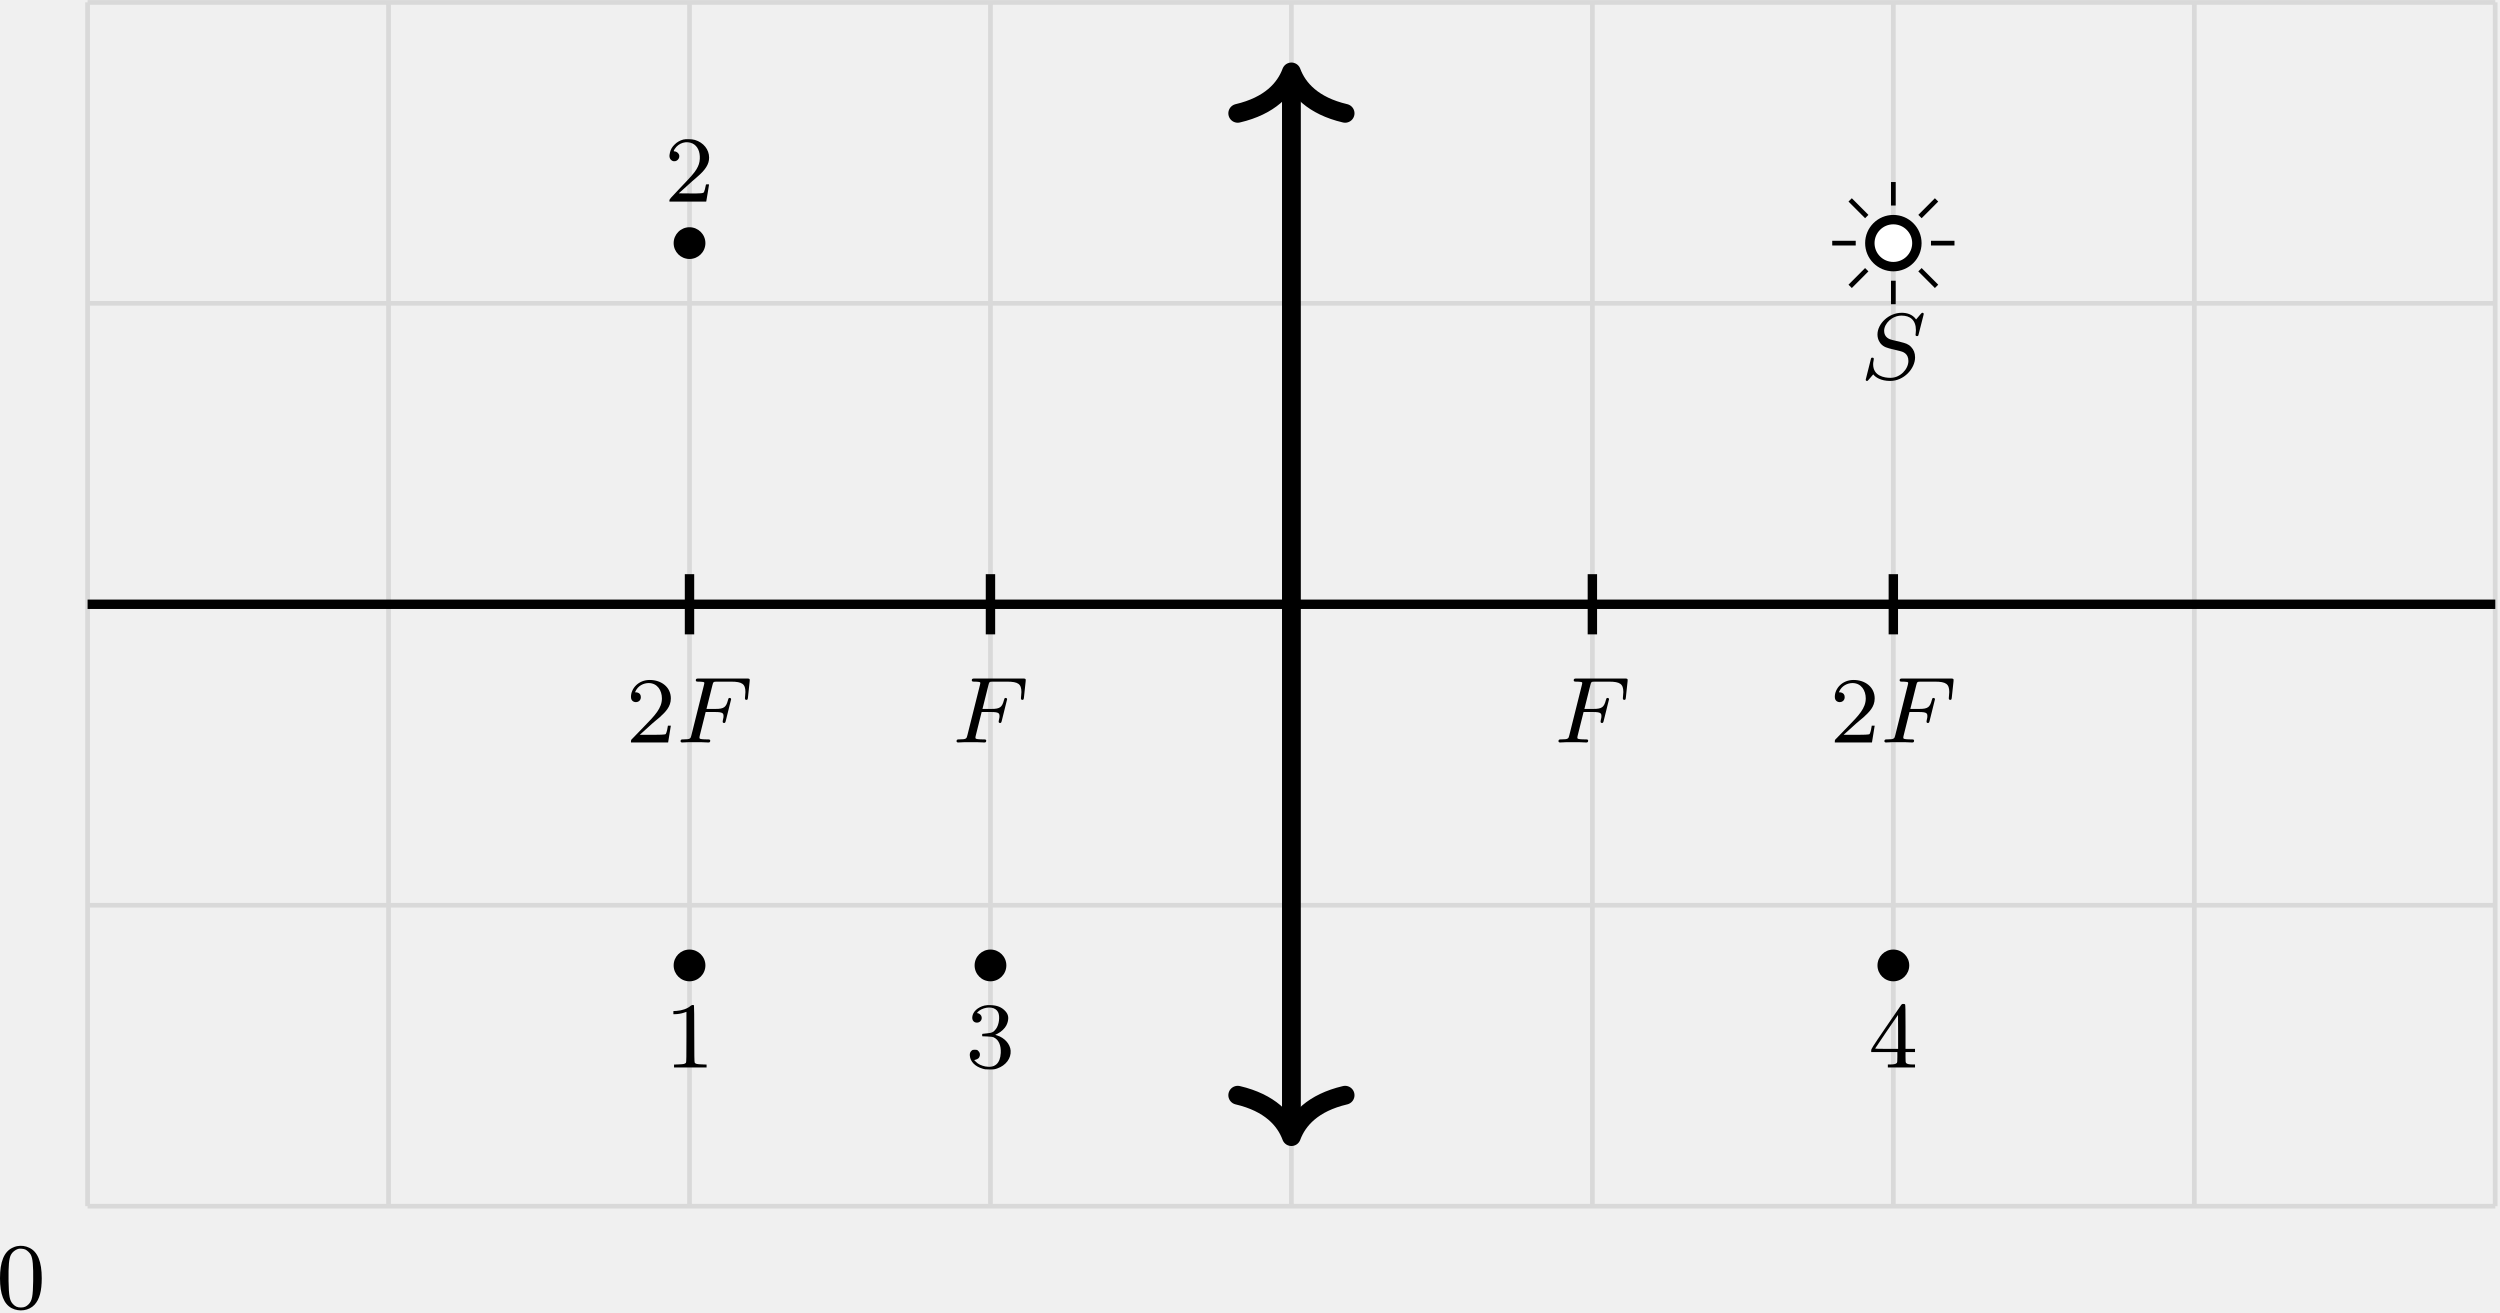
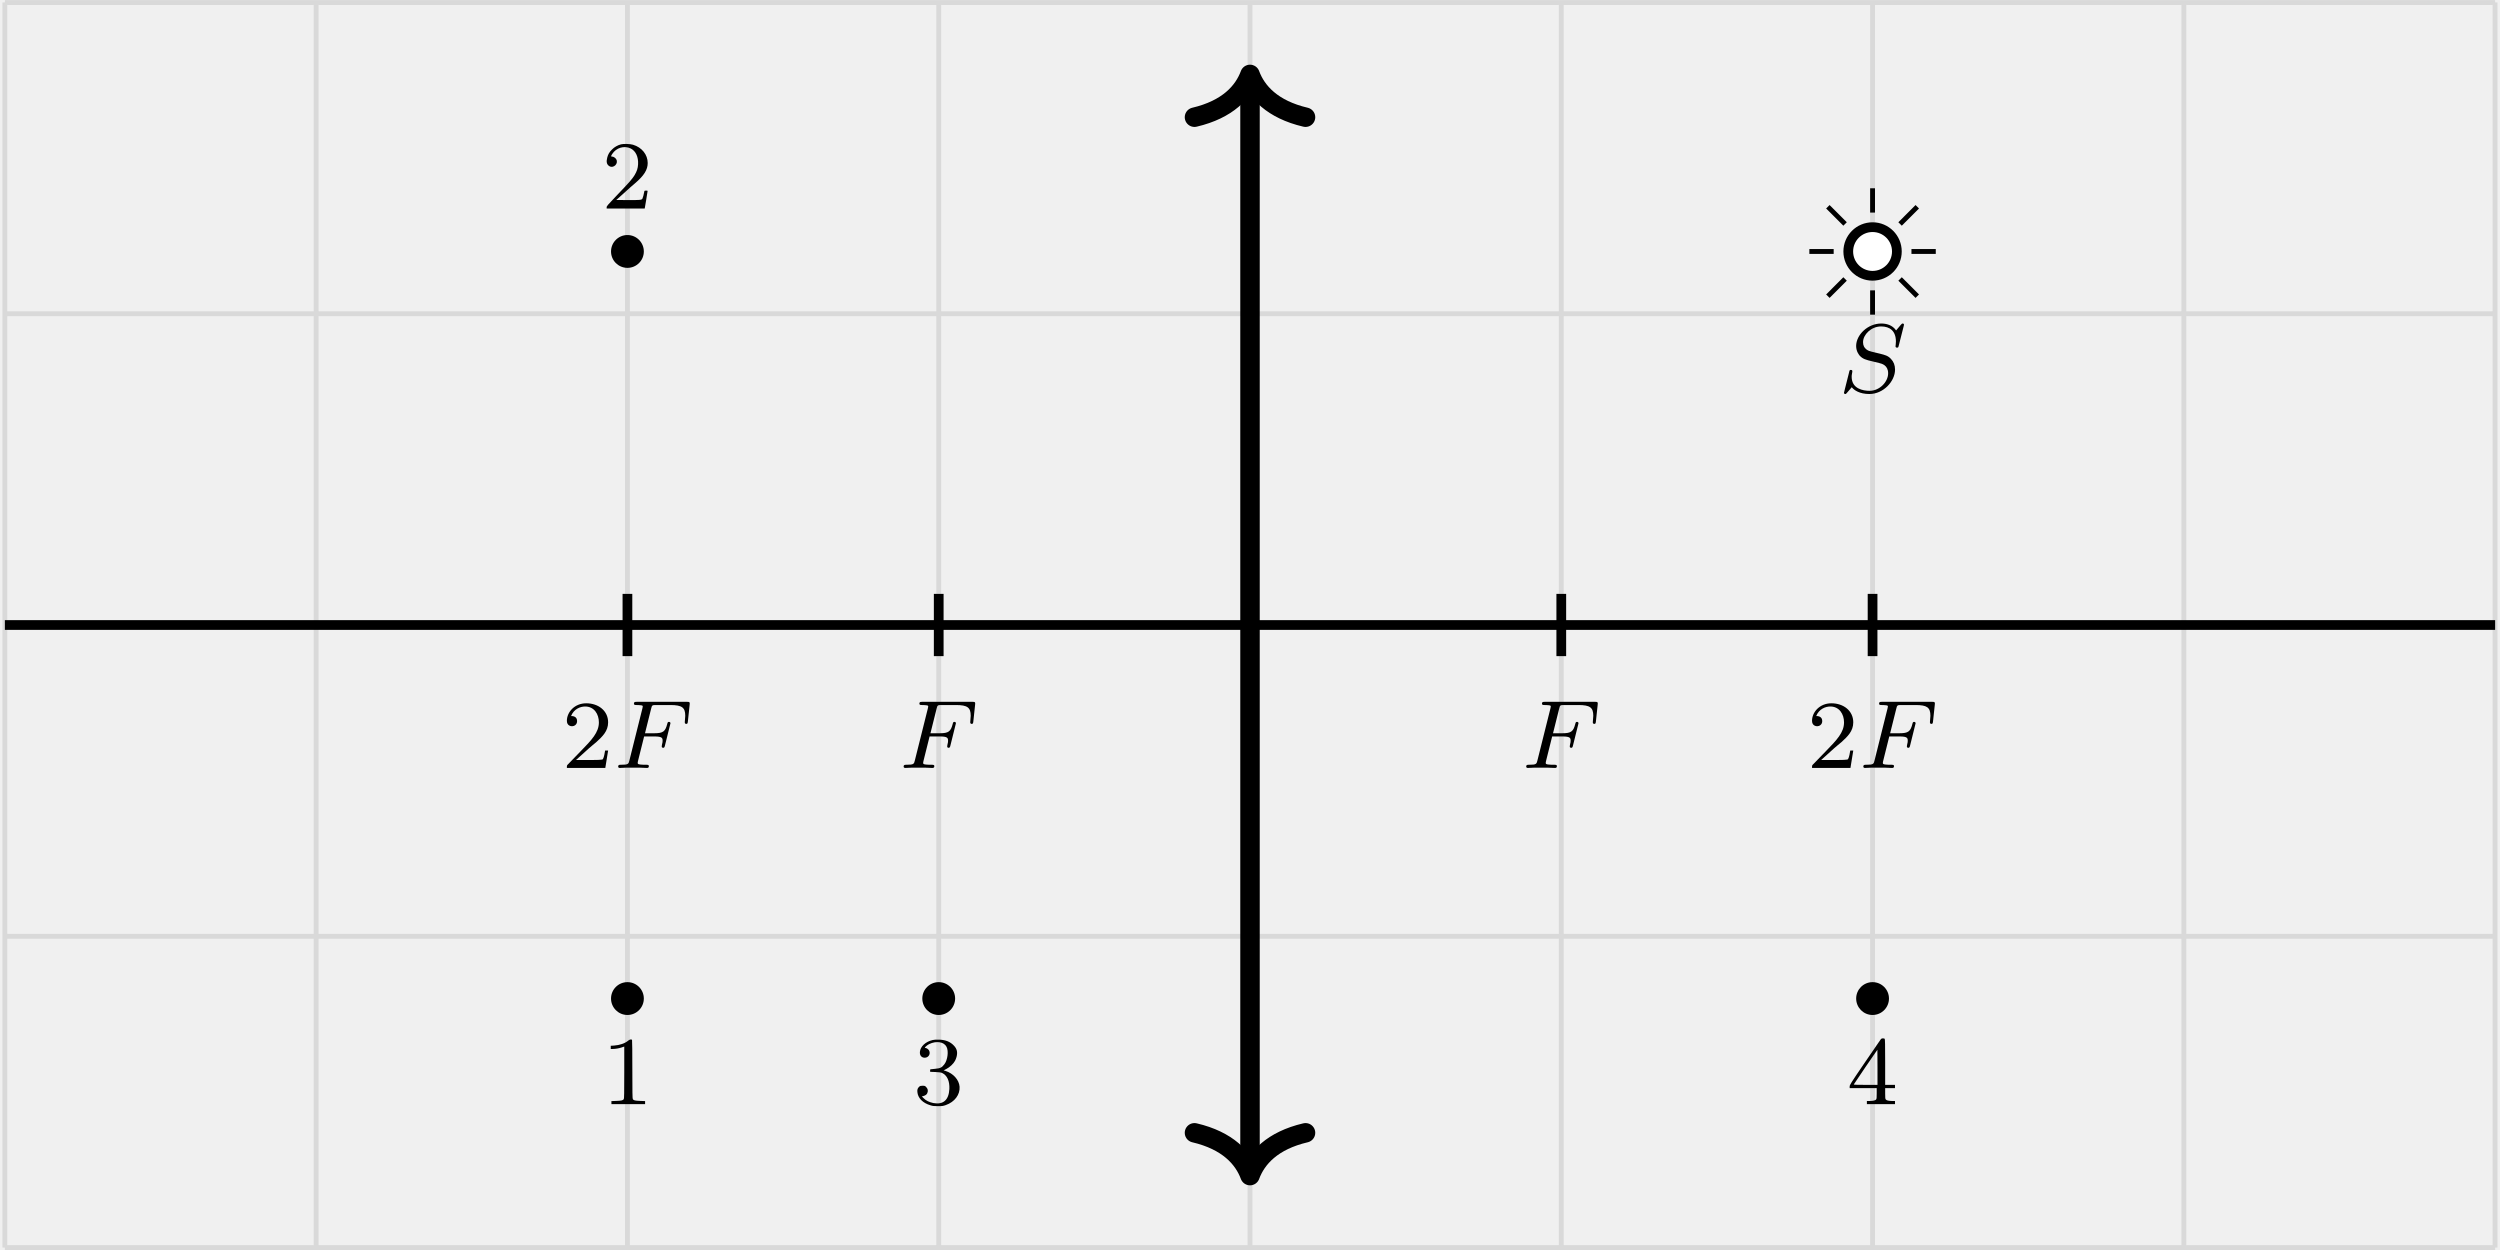
- <svg xmlns="http://www.w3.org/2000/svg" xmlns:xlink="http://www.w3.org/1999/xlink" version="1.1" width="275.497pt" height="144.593pt" viewBox="-66.362 -70.008 211.921 111.225">
+ <svg xmlns="http://www.w3.org/2000/svg" xmlns:xlink="http://www.w3.org/1999/xlink" version="1.1" width="266.358pt" height="133.179pt" viewBox="-70.008 -70.008 204.891 102.445">
  <defs>
-     <path id="g2-48" d="M1.753-5.268C1.666-5.252 1.498-5.197 1.379-5.133C.669-4.798 .327-3.945 .327-2.55C.327-1.196 .654-.367 1.315-.016C1.969 .319 2.782 .199 3.252-.303C3.674-.757 3.866-1.467 3.866-2.55C3.866-3.945 3.523-4.798 2.813-5.133C2.479-5.3 2.128-5.34 1.753-5.268ZM2.487-4.981C2.654-4.894 2.861-4.694 2.933-4.551C3.108-4.224 3.156-3.626 3.14-2.319C3.116-1.012 3.053-.669 2.766-.359C2.566-.151 2.383-.072 2.096-.072S1.626-.151 1.427-.359C1.14-.669 1.076-1.012 1.052-2.319C1.036-3.626 1.084-4.224 1.259-4.551C1.355-4.75 1.618-4.965 1.857-5.037C1.993-5.085 2.343-5.053 2.487-4.981Z" />
    <path id="g2-49" d="M2.192-5.22C1.929-4.989 1.482-4.838 1.02-4.806L.749-4.79V-4.655V-4.527H.901C1.124-4.527 1.419-4.575 1.65-4.655L1.857-4.726V-2.59C1.857-.964 1.849-.446 1.817-.414C1.737-.311 1.634-.287 1.219-.271L.805-.255V-.135V-.008H2.184H3.563V-.135V-.255L3.148-.271C2.742-.287 2.63-.311 2.558-.414C2.527-.446 2.519-1.02 2.519-2.837C2.519-4.144 2.511-5.236 2.495-5.26C2.471-5.34 2.303-5.316 2.192-5.22Z" />
    <path id="g2-50" d="M1.586-5.26C1.315-5.189 1.044-5.037 .853-4.838C.646-4.639 .526-4.439 .462-4.176C.367-3.826 .422-3.602 .63-3.475C.98-3.26 1.411-3.69 1.196-4.041C1.124-4.16 .972-4.256 .861-4.256S.757-4.296 .869-4.471C1.196-4.981 1.857-5.181 2.391-4.918C2.798-4.71 3.021-4.24 2.989-3.626C2.973-3.3 2.893-3.053 2.702-2.734C2.519-2.431 2.271-2.144 1.299-1.132C.486-.279 .414-.199 .414-.104V0H1.977H3.531L3.547-.08C3.555-.128 3.602-.414 3.658-.733C3.706-1.044 3.754-1.339 3.762-1.387C3.778-1.467 3.778-1.467 3.642-1.467C3.515-1.467 3.507-1.467 3.491-1.355C3.459-1.164 3.387-.893 3.347-.813C3.292-.701 3.14-.685 2.096-.693L1.203-.701L1.809-1.243C2.136-1.546 2.55-1.913 2.726-2.056C3.475-2.694 3.778-3.172 3.778-3.73C3.778-4.415 3.3-5.013 2.574-5.228C2.335-5.3 1.793-5.316 1.586-5.26Z" />
    <path id="g2-51" d="M1.618-5.26C1.036-5.125 .614-4.734 .574-4.288C.55-4.001 .709-3.81 .972-3.81C1.283-3.81 1.474-4.129 1.323-4.407C1.267-4.511 1.108-4.615 1.004-4.615C.909-4.615 1.14-4.83 1.331-4.926C1.921-5.212 2.55-5.117 2.758-4.702C2.941-4.352 2.845-3.618 2.582-3.276C2.375-3.005 2.256-2.941 1.817-2.901C1.634-2.885 1.467-2.869 1.443-2.861S1.403-2.813 1.411-2.75L1.419-2.654L1.841-2.638C2.184-2.622 2.287-2.606 2.399-2.558C2.805-2.367 3.021-1.897 2.989-1.243C2.941-.335 2.479 .056 1.674-.096C1.339-.167 1.068-.295 .885-.486L.733-.638L.861-.669C1.044-.725 1.132-.797 1.18-.909C1.267-1.108 1.227-1.283 1.06-1.435C.996-1.498 .956-1.514 .789-1.514C.63-1.514 .59-1.498 .518-1.435C.383-1.307 .351-1.203 .367-1.004C.406-.51 .805-.096 1.435 .088C1.626 .151 1.722 .159 2.048 .159C2.407 .159 2.463 .151 2.694 .072C3.427-.183 3.873-.789 3.826-1.435C3.786-1.993 3.308-2.527 2.678-2.726L2.519-2.774L2.75-2.893C3.021-3.029 3.332-3.324 3.451-3.555C3.499-3.634 3.555-3.786 3.579-3.881C3.674-4.256 3.618-4.519 3.379-4.782C3.076-5.117 2.686-5.276 2.144-5.292C1.921-5.3 1.745-5.292 1.618-5.26Z" />
    <path id="g2-52" d="M2.774-5.3C2.734-5.244 2.152-4.392 1.467-3.395C.295-1.674 .239-1.578 .239-1.451V-1.315H1.347H2.455V-.885C2.455-.518 2.447-.446 2.407-.391C2.335-.303 2.176-.271 1.881-.263H1.65V-.135V-.008H2.798H3.953V-.135V-.263H3.722C3.427-.271 3.268-.303 3.196-.391C3.156-.446 3.148-.518 3.148-.885V-1.315H3.555H3.953V-1.451V-1.586H3.555H3.148V-3.451C3.148-4.87 3.14-5.332 3.108-5.364C3.092-5.38 3.021-5.396 2.965-5.396C2.869-5.396 2.837-5.38 2.774-5.3ZM2.519-3.029V-1.586H1.538C.925-1.586 .566-1.594 .574-1.618C.582-1.65 2.495-4.463 2.511-4.463C2.511-4.463 2.519-3.818 2.519-3.029Z" />
    <path id="g1-50" d="M2.248-1.626C2.375-1.745 2.71-2.008 2.837-2.12C3.332-2.574 3.802-3.013 3.802-3.738C3.802-4.686 3.005-5.3 2.008-5.3C1.052-5.3 .422-4.575 .422-3.866C.422-3.475 .733-3.419 .845-3.419C1.012-3.419 1.259-3.539 1.259-3.842C1.259-4.256 .861-4.256 .765-4.256C.996-4.838 1.53-5.037 1.921-5.037C2.662-5.037 3.045-4.407 3.045-3.738C3.045-2.909 2.463-2.303 1.522-1.339L.518-.303C.422-.215 .422-.199 .422 0H3.571L3.802-1.427H3.555C3.531-1.267 3.467-.869 3.371-.717C3.324-.654 2.718-.654 2.59-.654H1.172L2.248-1.626Z" />
    <path id="g0-70" d="M2.519-2.582H3.347C4.001-2.582 4.033-2.455 4.033-2.224C4.033-2.168 4.033-2.088 3.977-1.881C3.969-1.849 3.961-1.785 3.961-1.761C3.961-1.753 3.961-1.65 4.081-1.65C4.176-1.65 4.2-1.73 4.224-1.833L4.647-3.539C4.655-3.555 4.678-3.658 4.678-3.666C4.678-3.698 4.655-3.778 4.551-3.778C4.455-3.778 4.439-3.706 4.415-3.61C4.256-2.989 4.073-2.845 3.363-2.845H2.59L3.092-4.854C3.164-5.141 3.172-5.157 3.499-5.157H4.67C5.619-5.157 5.89-4.957 5.89-4.272C5.89-4.105 5.85-3.897 5.85-3.746C5.85-3.65 5.906-3.61 5.97-3.61C6.081-3.61 6.089-3.682 6.105-3.818L6.249-5.173C6.257-5.212 6.257-5.268 6.257-5.308C6.257-5.42 6.161-5.42 6.017-5.42H1.929C1.785-5.42 1.682-5.42 1.682-5.276C1.682-5.157 1.777-5.157 1.913-5.157C1.969-5.157 2.08-5.157 2.216-5.141C2.383-5.125 2.407-5.109 2.407-5.029C2.407-4.989 2.399-4.957 2.375-4.87L1.315-.63C1.243-.327 1.227-.263 .638-.263C.486-.263 .391-.263 .391-.112C.391-.08 .414 0 .518 0C.685 0 .877-.024 1.052-.024H2.152C2.303-.016 2.59 0 2.742 0C2.798 0 2.909 0 2.909-.151C2.909-.263 2.813-.263 2.646-.263S2.415-.263 2.232-.279C2.016-.303 1.993-.327 1.993-.422C1.993-.43 1.993-.478 2.024-.598L2.519-2.582Z" />
    <path id="g0-83" d="M5.348-5.396C5.356-5.428 5.372-5.475 5.372-5.515C5.372-5.571 5.324-5.611 5.268-5.611S5.197-5.595 5.109-5.499C5.021-5.396 4.814-5.141 4.726-5.045C4.415-5.499 3.913-5.611 3.507-5.611C2.399-5.611 1.451-4.678 1.451-3.77C1.451-3.308 1.698-3.037 1.737-2.981C2-2.702 2.232-2.638 2.805-2.503C3.084-2.431 3.1-2.431 3.332-2.375S4.073-2.192 4.073-1.53C4.073-.837 3.387-.096 2.55-.096C2.032-.096 1.084-.255 1.084-1.243C1.084-1.267 1.084-1.435 1.132-1.626L1.14-1.706C1.14-1.801 1.052-1.809 1.02-1.809C.917-1.809 .909-1.777 .869-1.594L.542-.295C.51-.175 .454 .04 .454 .064C.454 .128 .502 .167 .558 .167S.622 .159 .709 .056L1.092-.391C1.275-.151 1.73 .167 2.534 .167C3.69 .167 4.639-.877 4.639-1.833C4.639-2.2 4.519-2.487 4.304-2.71C4.065-2.973 3.802-3.037 3.427-3.132C3.196-3.188 2.885-3.26 2.702-3.308C2.463-3.363 2.016-3.523 2.016-4.081C2.016-4.702 2.686-5.372 3.499-5.372C4.216-5.372 4.71-4.997 4.71-4.136C4.71-3.945 4.678-3.778 4.678-3.746C4.678-3.65 4.75-3.634 4.806-3.634C4.902-3.634 4.91-3.666 4.941-3.794L5.348-5.396Z" />
  </defs>
  <g id="page1">
-     <path d="M-58.937 32.238H145.16M-58.937 6.727H145.16M-58.937-18.785H145.16M-58.937-44.297H145.16M-58.937-69.801H145.16M-58.937 32.238V-69.809M-33.426 32.238V-69.809M-7.914 32.238V-69.809M17.598 32.238V-69.809M43.109 32.238V-69.809M68.621 32.238V-69.809M94.133 32.238V-69.809M119.648 32.238V-69.809M145.149 32.238V-69.809" stroke="#d9d9d9" fill="none" stroke-width=".399" stroke-miterlimit="10" />
-     <path d="M-58.937-18.785H145.16" stroke="#000" fill="none" stroke-width=".797" stroke-miterlimit="10" />
-     <path d="M43.109 25.543V-63.113" stroke="#000" fill="none" stroke-width="1.594" stroke-miterlimit="10" />
-     <path d="M47.66 22.832C44.93 23.473 43.641 24.902 43.109 26.34C42.578 24.902 41.289 23.473 38.559 22.832" stroke="#000" fill="none" stroke-width="1.594" stroke-miterlimit="10" stroke-linecap="round" stroke-linejoin="round" />
-     <path d="M38.559-60.402C41.289-61.043 42.578-62.473 43.109-63.91C43.641-62.473 44.93-61.043 47.66-60.402" stroke="#000" fill="none" stroke-width="1.594" stroke-miterlimit="10" stroke-linecap="round" stroke-linejoin="round" />
-     <path d="M17.598-21.336V-16.234" stroke="#000" fill="none" stroke-width=".797" stroke-miterlimit="10" />
-     <g transform="matrix(1 0 0 1 -28.7796 11.71587)">
-       <use x="43.111" y="-18.785" xlink:href="#g0-70" />
+     <path d="M-69.609 32.238H134.484M-69.609 6.727H134.484M-69.609-18.785H134.484M-69.609-44.297H134.484M-69.609-69.801H134.484M-69.609 32.238V-69.809M-44.098 32.238V-69.809M-18.586 32.238V-69.809M6.926 32.238V-69.809M32.438 32.238V-69.809M57.949 32.238V-69.809M83.461 32.238V-69.809M108.973 32.238V-69.809M134.476 32.238V-69.809" stroke="#d9d9d9" fill="none" stroke-width=".399" stroke-miterlimit="10" />
+     <path d="M-69.609-18.785H134.484" stroke="#000" fill="none" stroke-width=".797" stroke-miterlimit="10" />
+     <path d="M32.438 25.543V-63.113" stroke="#000" fill="none" stroke-width="1.594" stroke-miterlimit="10" />
+     <path d="M36.988 22.832C34.258 23.473 32.969 24.902 32.438 26.34C31.906 24.902 30.617 23.473 27.887 22.832" stroke="#000" fill="none" stroke-width="1.594" stroke-miterlimit="10" stroke-linecap="round" stroke-linejoin="round" />
+     <path d="M27.887-60.402C30.617-61.043 31.906-62.473 32.438-63.91C32.969-62.473 34.258-61.043 36.988-60.402" stroke="#000" fill="none" stroke-width="1.594" stroke-miterlimit="10" stroke-linecap="round" stroke-linejoin="round" />
+     <path d="M6.926-21.336V-16.234" stroke="#000" fill="none" stroke-width=".797" stroke-miterlimit="10" />
+     <g transform="matrix(1 0 0 1 -28.77962 11.71587)">
+       <use x="32.438" y="-18.785" xlink:href="#g0-70" />
    </g>
-     <path d="M-7.914-21.336V-16.234" stroke="#000" fill="none" stroke-width=".797" stroke-miterlimit="10" />
+     <path d="M-18.586-21.336V-16.234" stroke="#000" fill="none" stroke-width=".797" stroke-miterlimit="10" />
    <g transform="matrix(1 0 0 1 -56.4087 11.71587)">
-       <use x="43.111" y="-18.785" xlink:href="#g1-50" />
-       <use x="47.345" y="-18.785" xlink:href="#g0-70" />
+       <use x="32.438" y="-18.785" xlink:href="#g1-50" />
+       <use x="36.672" y="-18.785" xlink:href="#g0-70" />
    </g>
-     <path d="M68.621-21.336V-16.234" stroke="#000" fill="none" stroke-width=".797" stroke-miterlimit="10" />
+     <path d="M57.949-21.336V-16.234" stroke="#000" fill="none" stroke-width=".797" stroke-miterlimit="10" />
    <g transform="matrix(1 0 0 1 22.2443 11.71587)">
-       <use x="43.111" y="-18.785" xlink:href="#g0-70" />
+       <use x="32.438" y="-18.785" xlink:href="#g0-70" />
    </g>
-     <path d="M94.133-21.336V-16.234" stroke="#000" fill="none" stroke-width=".797" stroke-miterlimit="10" />
+     <path d="M83.461-21.336V-16.234" stroke="#000" fill="none" stroke-width=".797" stroke-miterlimit="10" />
    <g transform="matrix(1 0 0 1 45.6391 11.71587)">
-       <use x="43.111" y="-18.785" xlink:href="#g1-50" />
-       <use x="47.345" y="-18.785" xlink:href="#g0-70" />
+       <use x="32.438" y="-18.785" xlink:href="#g1-50" />
+       <use x="36.672" y="-18.785" xlink:href="#g0-70" />
    </g>
-     <path d="M96.129-49.398C96.129-50.5 95.234-51.391 94.133-51.391C93.035-51.391 92.141-50.5 92.141-49.398C92.141-48.297 93.035-47.406 94.133-47.406C95.234-47.406 96.129-48.297 96.129-49.398Z" fill="#fff" />
-     <path d="M96.129-49.398C96.129-50.5 95.234-51.391 94.133-51.391C93.035-51.391 92.141-50.5 92.141-49.398C92.141-48.297 93.035-47.406 94.133-47.406C95.234-47.406 96.129-48.297 96.129-49.398Z" stroke="#000" fill="none" stroke-width=".797" stroke-miterlimit="10" />
-     <path d="M97.324-49.398H99.316" stroke="#000" fill="none" stroke-width=".399" stroke-miterlimit="10" />
-     <path d="M96.391-51.652L97.797-53.063" stroke="#000" fill="none" stroke-width=".399" stroke-miterlimit="10" />
-     <path d="M94.133-52.586V-54.578" stroke="#000" fill="none" stroke-width=".399" stroke-miterlimit="10" />
-     <path d="M91.879-51.652L90.473-53.063" stroke="#000" fill="none" stroke-width=".399" stroke-miterlimit="10" />
-     <path d="M90.945-49.398H88.953" stroke="#000" fill="none" stroke-width=".399" stroke-miterlimit="10" />
-     <path d="M91.879-47.145L90.473-45.734" stroke="#000" fill="none" stroke-width=".399" stroke-miterlimit="10" />
-     <path d="M94.133-46.211V-44.219" stroke="#000" fill="none" stroke-width=".399" stroke-miterlimit="10" />
-     <path d="M96.391-47.145L97.797-45.734" stroke="#000" fill="none" stroke-width=".399" stroke-miterlimit="10" />
+     <path d="M85.453-49.398C85.453-50.5 84.562-51.391 83.461-51.391C82.359-51.391 81.469-50.5 81.469-49.398C81.469-48.297 82.359-47.406 83.461-47.406C84.562-47.406 85.453-48.297 85.453-49.398Z" fill="#fff" />
+     <path d="M85.453-49.398C85.453-50.5 84.562-51.391 83.461-51.391C82.359-51.391 81.469-50.5 81.469-49.398C81.469-48.297 82.359-47.406 83.461-47.406C84.562-47.406 85.453-48.297 85.453-49.398Z" stroke="#000" fill="none" stroke-width=".797" stroke-miterlimit="10" />
+     <path d="M86.648-49.398H88.641" stroke="#000" fill="none" stroke-width=".399" stroke-miterlimit="10" />
+     <path d="M85.715-51.652L87.125-53.063" stroke="#000" fill="none" stroke-width=".399" stroke-miterlimit="10" />
+     <path d="M83.461-52.586V-54.578" stroke="#000" fill="none" stroke-width=".399" stroke-miterlimit="10" />
+     <path d="M81.207-51.652L79.797-53.063" stroke="#000" fill="none" stroke-width=".399" stroke-miterlimit="10" />
+     <path d="M80.273-49.398H78.281" stroke="#000" fill="none" stroke-width=".399" stroke-miterlimit="10" />
+     <path d="M81.207-47.145L79.797-45.734" stroke="#000" fill="none" stroke-width=".399" stroke-miterlimit="10" />
+     <path d="M83.461-46.211V-44.219" stroke="#000" fill="none" stroke-width=".399" stroke-miterlimit="10" />
+     <path d="M85.715-47.145L87.125-45.734" stroke="#000" fill="none" stroke-width=".399" stroke-miterlimit="10" />
    <g transform="matrix(1 0 0 1 48.226 -19.098)">
-       <use x="43.111" y="-18.785" xlink:href="#g0-83" />
+       <use x="32.438" y="-18.785" xlink:href="#g0-83" />
    </g>
-     <path d="M-6.566 11.828C-6.566 11.086-7.172 10.484-7.914 10.484S-9.258 11.086-9.258 11.828S-8.656 13.176-7.914 13.176S-6.566 12.57-6.566 11.828Z" />
+     <path d="M-17.242 11.828C-17.242 11.086-17.844 10.484-18.586 10.484C-19.328 10.484-19.93 11.086-19.93 11.828S-19.328 13.176-18.586 13.176C-17.844 13.176-17.242 12.57-17.242 11.828Z" />
    <g transform="matrix(1 0 0 1 -53.1405 39.2739)">
-       <use x="43.111" y="-18.785" xlink:href="#g2-49" />
+       <use x="32.438" y="-18.785" xlink:href="#g2-49" />
    </g>
-     <path d="M-6.566-49.398C-6.566-50.141-7.172-50.746-7.914-50.746S-9.258-50.141-9.258-49.398C-9.258-48.656-8.656-48.055-7.914-48.055S-6.566-48.656-6.566-49.398Z" />
+     <path d="M-17.242-49.398C-17.242-50.141-17.844-50.746-18.586-50.746C-19.328-50.746-19.93-50.141-19.93-49.398C-19.93-48.656-19.328-48.055-18.586-48.055C-17.844-48.055-17.242-48.656-17.242-49.398Z" />
    <g transform="matrix(1 0 0 1 -53.1405 -34.1333)">
-       <use x="43.111" y="-18.785" xlink:href="#g2-50" />
+       <use x="32.438" y="-18.785" xlink:href="#g2-50" />
    </g>
-     <path d="M18.945 11.828C18.945 11.086 18.34 10.484 17.598 10.484C16.855 10.484 16.254 11.086 16.254 11.828S16.855 13.176 17.598 13.176C18.34 13.176 18.945 12.57 18.945 11.828Z" />
-     <g transform="matrix(1 0 0 1 -27.6285 39.2739)">
-       <use x="43.111" y="-18.785" xlink:href="#g2-51" />
+     <path d="M8.27 11.828C8.27 11.086 7.668 10.484 6.926 10.484S5.582 11.086 5.582 11.828S6.184 13.176 6.926 13.176S8.27 12.57 8.27 11.828Z" />
+     <g transform="matrix(1 0 0 1 -27.62851 39.2739)">
+       <use x="32.438" y="-18.785" xlink:href="#g2-51" />
    </g>
-     <path d="M95.481 11.828C95.481 11.086 94.879 10.484 94.133 10.484C93.391 10.484 92.789 11.086 92.789 11.828S93.391 13.176 94.133 13.176C94.879 13.176 95.481 12.57 95.481 11.828Z" />
+     <path d="M84.805 11.828C84.805 11.086 84.203 10.484 83.461 10.484C82.719 10.484 82.117 11.086 82.117 11.828S82.719 13.176 83.461 13.176C84.203 13.176 84.805 12.57 84.805 11.828Z" />
    <g transform="matrix(1 0 0 1 48.9073 39.2739)">
-       <use x="43.111" y="-18.785" xlink:href="#g2-52" />
-     </g>
-     <g transform="matrix(1 0 0 1 -109.7999 59.6835)">
-       <use x="43.111" y="-18.785" xlink:href="#g2-48" />
+       <use x="32.438" y="-18.785" xlink:href="#g2-52" />
    </g>
  </g>
</svg>
